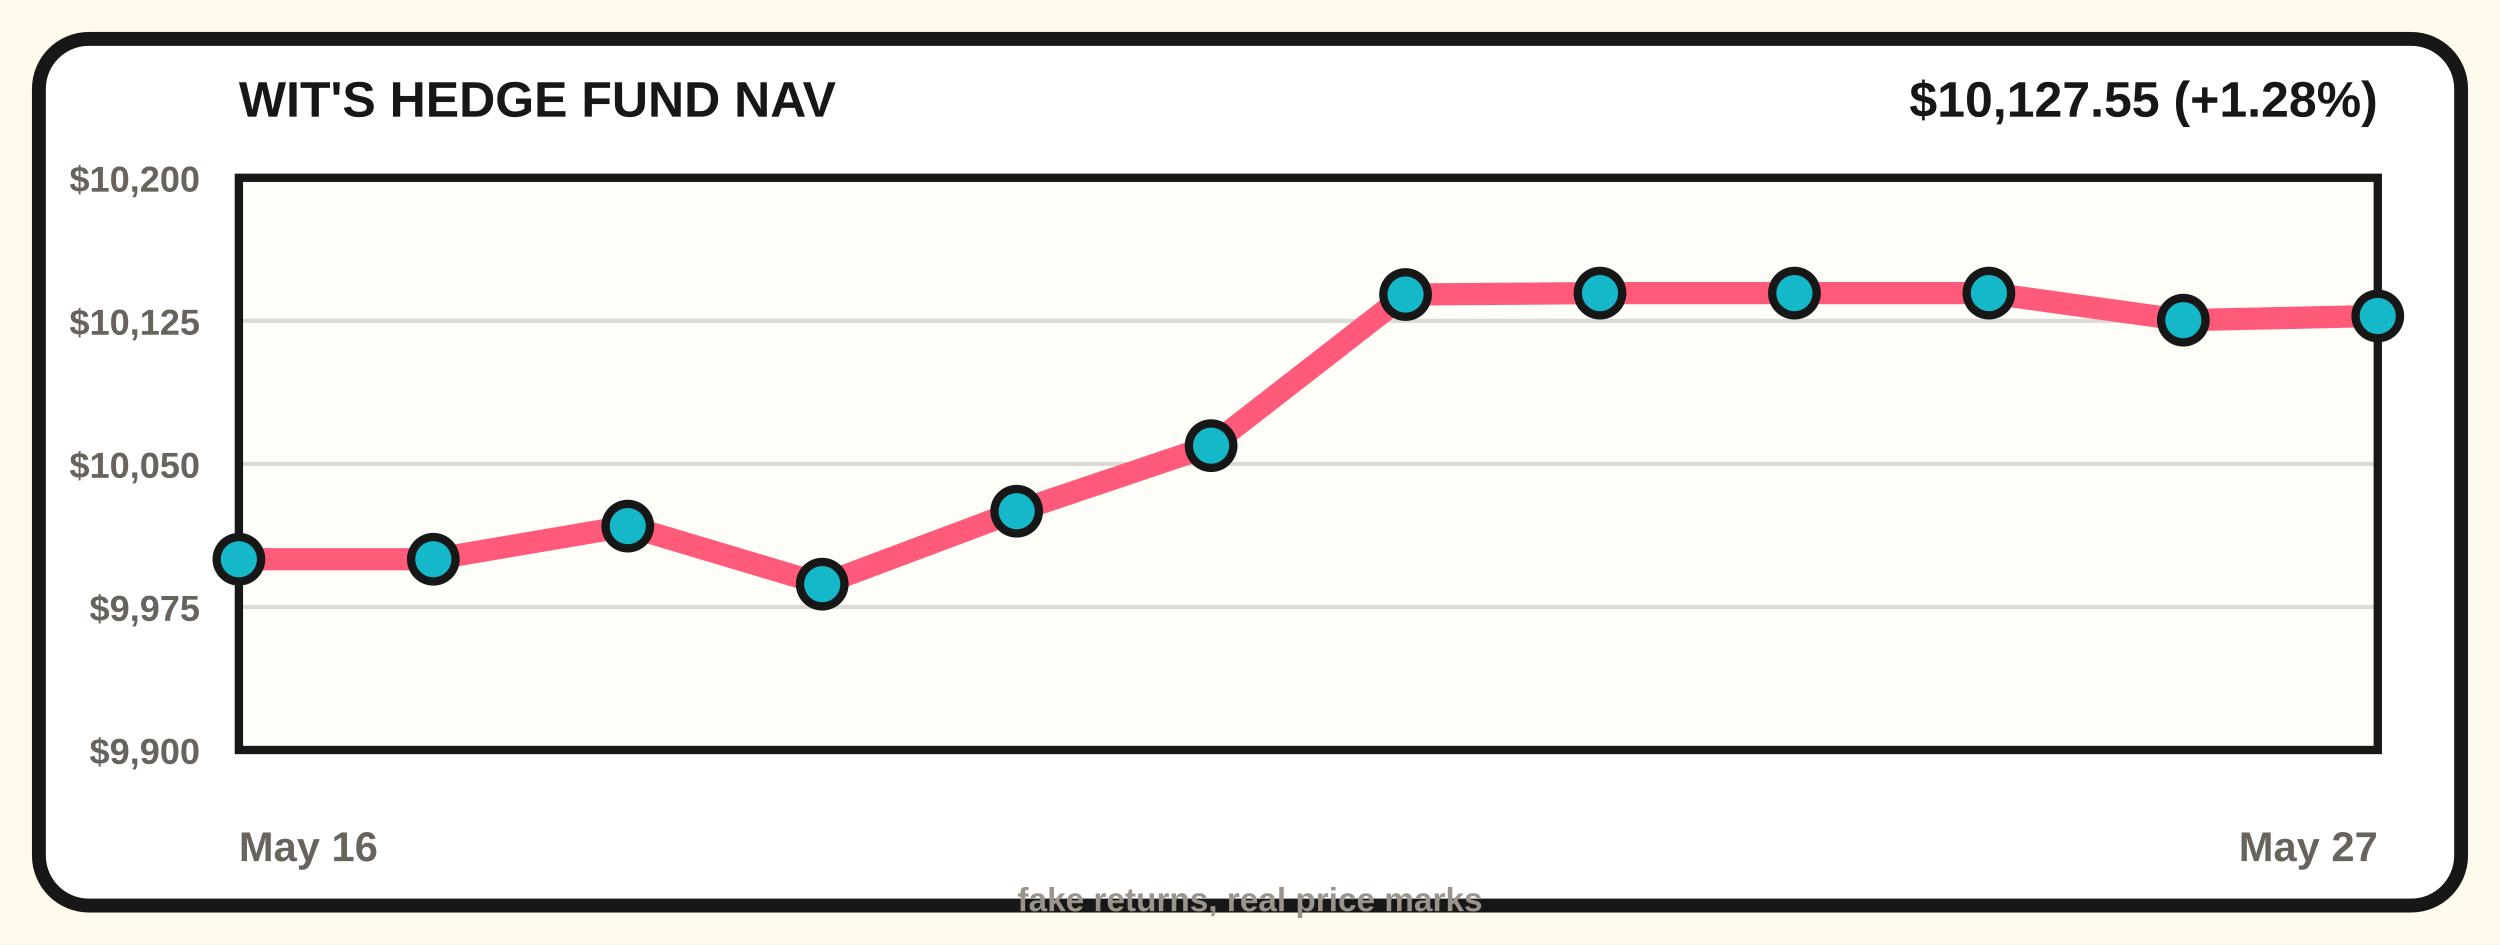
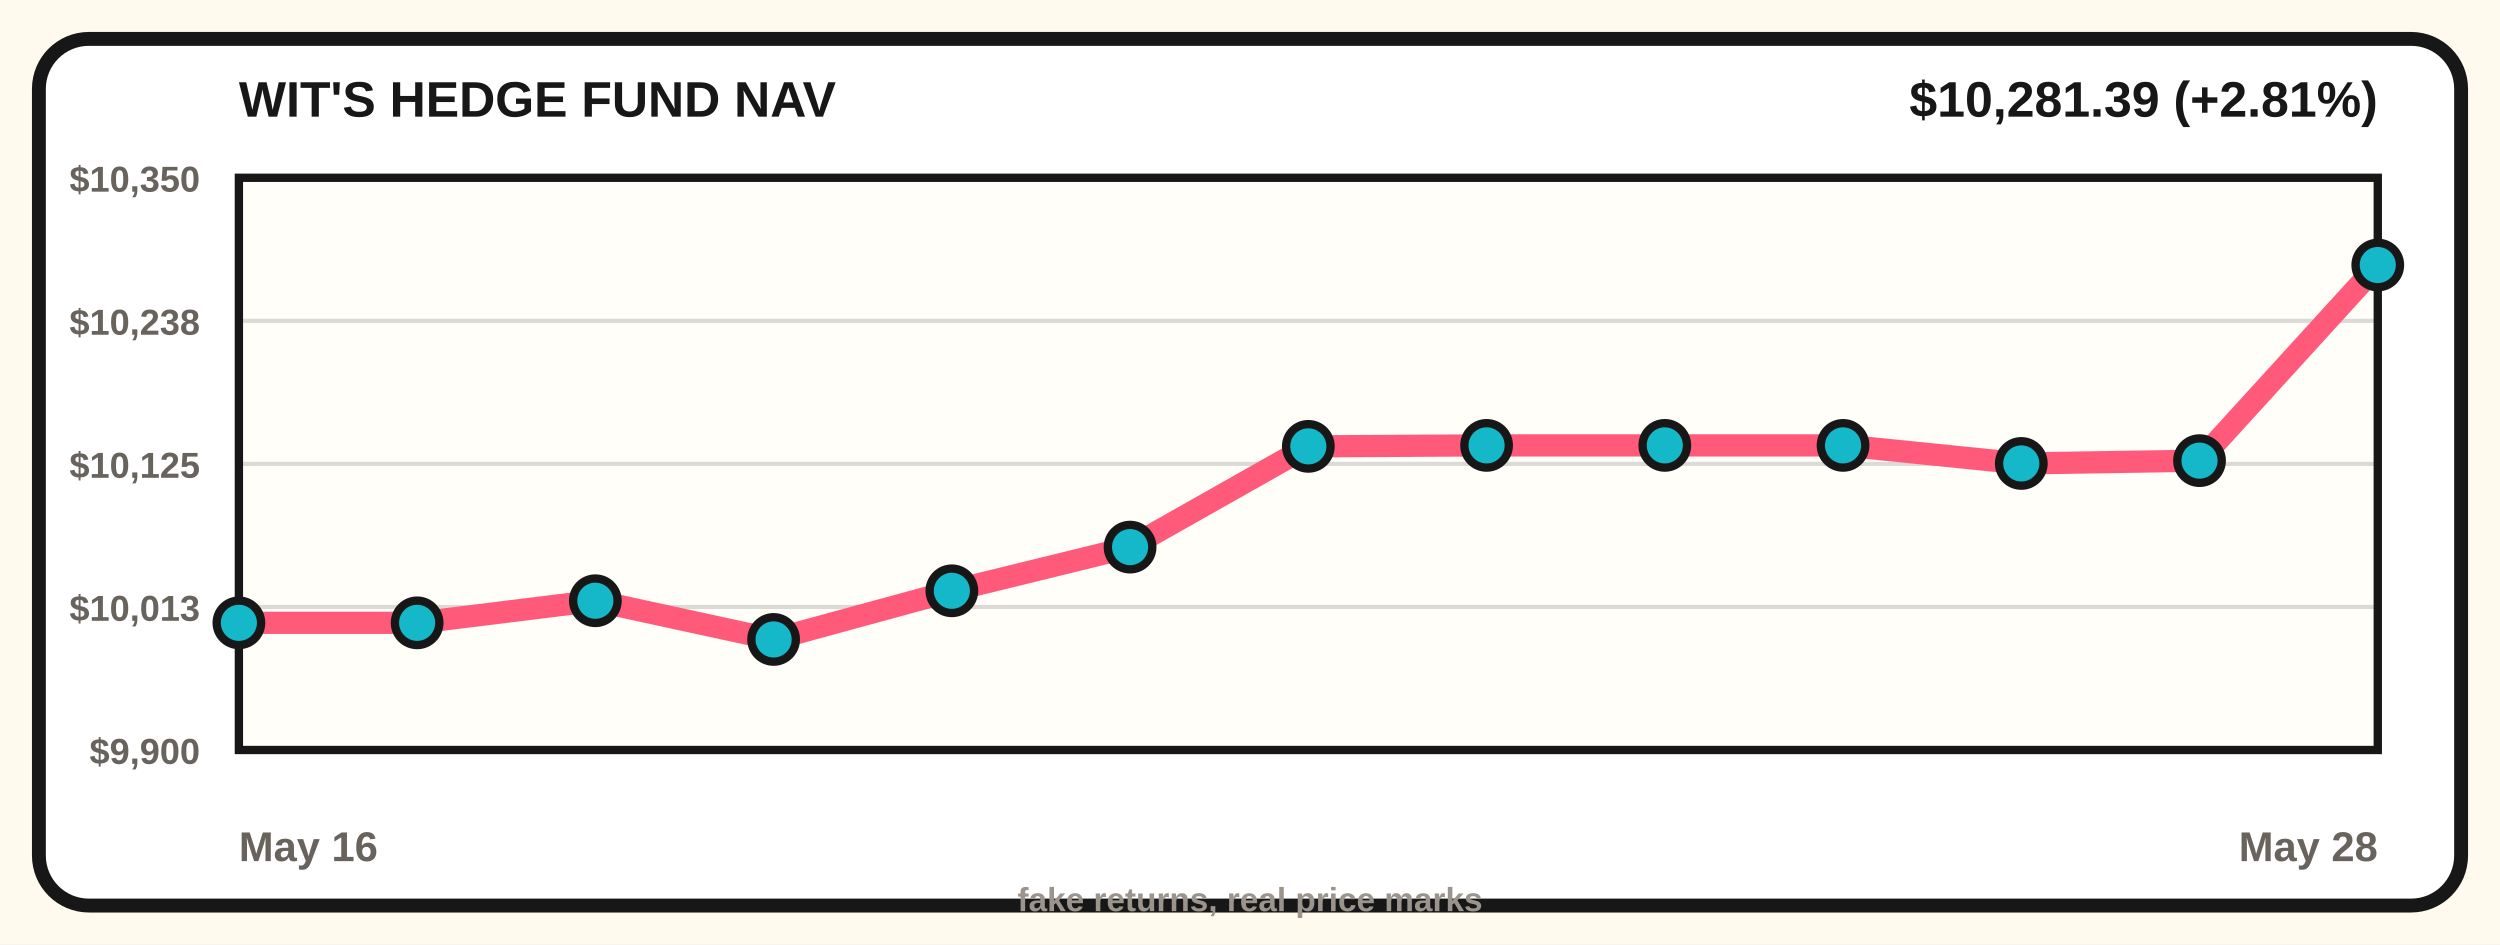
<svg xmlns="http://www.w3.org/2000/svg" width="900" height="340" viewBox="0 0 900 340" role="img" aria-label="Wit's Hedge Fund fake NAV chart">
  <rect width="900" height="340" fill="#fff9ee" />
  <rect x="14" y="14" width="872" height="312" rx="18" fill="#ffffff" stroke="#171717" stroke-width="5" />
  <rect x="86" y="64" width="770" height="206" fill="#fffef8" stroke="#171717" stroke-width="3" />
  <line x1="86" y1="270" x2="856" y2="270" stroke="#171717" stroke-width="1.5" opacity="0.16" />
  <text x="72" y="275" text-anchor="end" font-family="Arial, sans-serif" font-size="13" font-weight="800" fill="#68635d">$9,900</text>
  <line x1="86" y1="218.5" x2="856" y2="218.5" stroke="#171717" stroke-width="1.5" opacity="0.16" />
-   <text x="72" y="223.5" text-anchor="end" font-family="Arial, sans-serif" font-size="13" font-weight="800" fill="#68635d">$9,975</text>
+   <text x="72" y="223.5" text-anchor="end" font-family="Arial, sans-serif" font-size="13" font-weight="800" fill="#68635d">$10,013</text>
  <line x1="86" y1="167" x2="856" y2="167" stroke="#171717" stroke-width="1.5" opacity="0.16" />
-   <text x="72" y="172" text-anchor="end" font-family="Arial, sans-serif" font-size="13" font-weight="800" fill="#68635d">$10,050</text>
+   <text x="72" y="172" text-anchor="end" font-family="Arial, sans-serif" font-size="13" font-weight="800" fill="#68635d">$10,125</text>
  <line x1="86" y1="115.5" x2="856" y2="115.5" stroke="#171717" stroke-width="1.5" opacity="0.16" />
-   <text x="72" y="120.5" text-anchor="end" font-family="Arial, sans-serif" font-size="13" font-weight="800" fill="#68635d">$10,125</text>
+   <text x="72" y="120.5" text-anchor="end" font-family="Arial, sans-serif" font-size="13" font-weight="800" fill="#68635d">$10,238</text>
  <line x1="86" y1="64" x2="856" y2="64" stroke="#171717" stroke-width="1.5" opacity="0.16" />
-   <text x="72" y="69" text-anchor="end" font-family="Arial, sans-serif" font-size="13" font-weight="800" fill="#68635d">$10,200</text>
-   <polyline points="86,201.33 156,201.33 226,189.4 296,210.3 366,184.04 436,160.44 506,106.03 576,105.52 646,105.52 716,105.52 786,115.26 856,113.75" fill="none" stroke="#ff5a7a" stroke-width="8" stroke-linecap="round" stroke-linejoin="round" />
-   <circle cx="86" cy="201.33" r="8" fill="#15b8c8" stroke="#171717" stroke-width="3" />
-   <circle cx="156" cy="201.33" r="8" fill="#15b8c8" stroke="#171717" stroke-width="3" />
-   <circle cx="226" cy="189.4" r="8" fill="#15b8c8" stroke="#171717" stroke-width="3" />
-   <circle cx="296" cy="210.3" r="8" fill="#15b8c8" stroke="#171717" stroke-width="3" />
-   <circle cx="366" cy="184.04" r="8" fill="#15b8c8" stroke="#171717" stroke-width="3" />
-   <circle cx="436" cy="160.44" r="8" fill="#15b8c8" stroke="#171717" stroke-width="3" />
-   <circle cx="506" cy="106.03" r="8" fill="#15b8c8" stroke="#171717" stroke-width="3" />
-   <circle cx="576" cy="105.52" r="8" fill="#15b8c8" stroke="#171717" stroke-width="3" />
-   <circle cx="646" cy="105.52" r="8" fill="#15b8c8" stroke="#171717" stroke-width="3" />
-   <circle cx="716" cy="105.52" r="8" fill="#15b8c8" stroke="#171717" stroke-width="3" />
-   <circle cx="786" cy="115.26" r="8" fill="#15b8c8" stroke="#171717" stroke-width="3" />
-   <circle cx="856" cy="113.75" r="8" fill="#15b8c8" stroke="#171717" stroke-width="3" />
+   <text x="72" y="69" text-anchor="end" font-family="Arial, sans-serif" font-size="13" font-weight="800" fill="#68635d">$10,350</text>
+   <polyline points="86,224.22 150.17,224.22 214.33,216.27 278.5,230.2 342.67,212.69 406.83,196.96 471,160.69 535.17,160.34 599.33,160.34 663.5,160.34 727.67,166.84 791.83,165.83 856,95.41" fill="none" stroke="#ff5a7a" stroke-width="8" stroke-linecap="round" stroke-linejoin="round" />
+   <circle cx="86" cy="224.22" r="8" fill="#15b8c8" stroke="#171717" stroke-width="3" />
+   <circle cx="150.17" cy="224.22" r="8" fill="#15b8c8" stroke="#171717" stroke-width="3" />
+   <circle cx="214.33" cy="216.27" r="8" fill="#15b8c8" stroke="#171717" stroke-width="3" />
+   <circle cx="278.5" cy="230.2" r="8" fill="#15b8c8" stroke="#171717" stroke-width="3" />
+   <circle cx="342.67" cy="212.69" r="8" fill="#15b8c8" stroke="#171717" stroke-width="3" />
+   <circle cx="406.83" cy="196.96" r="8" fill="#15b8c8" stroke="#171717" stroke-width="3" />
+   <circle cx="471" cy="160.69" r="8" fill="#15b8c8" stroke="#171717" stroke-width="3" />
+   <circle cx="535.17" cy="160.34" r="8" fill="#15b8c8" stroke="#171717" stroke-width="3" />
+   <circle cx="599.33" cy="160.34" r="8" fill="#15b8c8" stroke="#171717" stroke-width="3" />
+   <circle cx="663.5" cy="160.34" r="8" fill="#15b8c8" stroke="#171717" stroke-width="3" />
+   <circle cx="727.67" cy="166.84" r="8" fill="#15b8c8" stroke="#171717" stroke-width="3" />
+   <circle cx="791.83" cy="165.83" r="8" fill="#15b8c8" stroke="#171717" stroke-width="3" />
+   <circle cx="856" cy="95.41" r="8" fill="#15b8c8" stroke="#171717" stroke-width="3" />
  <text x="86" y="42" font-family="Arial, sans-serif" font-size="18" font-weight="900" fill="#171717">WIT'S HEDGE FUND NAV</text>
-   <text x="856" y="42" text-anchor="end" font-family="Arial, sans-serif" font-size="18" font-weight="900" fill="#171717">$10,127.55 (+1.28%)</text>
+   <text x="856" y="42" text-anchor="end" font-family="Arial, sans-serif" font-size="18" font-weight="900" fill="#171717">$10,281.39 (+2.81%)</text>
  <text x="86" y="310" text-anchor="start" font-family="Arial, sans-serif" font-size="15" font-weight="900" fill="#68635d">May 16</text>
-   <text x="856" y="310" text-anchor="end" font-family="Arial, sans-serif" font-size="15" font-weight="900" fill="#68635d">May 27</text>
+   <text x="856" y="310" text-anchor="end" font-family="Arial, sans-serif" font-size="15" font-weight="900" fill="#68635d">May 28</text>
  <text x="450" y="328" text-anchor="middle" font-family="Arial, sans-serif" font-size="12" font-weight="800" fill="#9a948c">fake returns, real price marks</text>
</svg>
